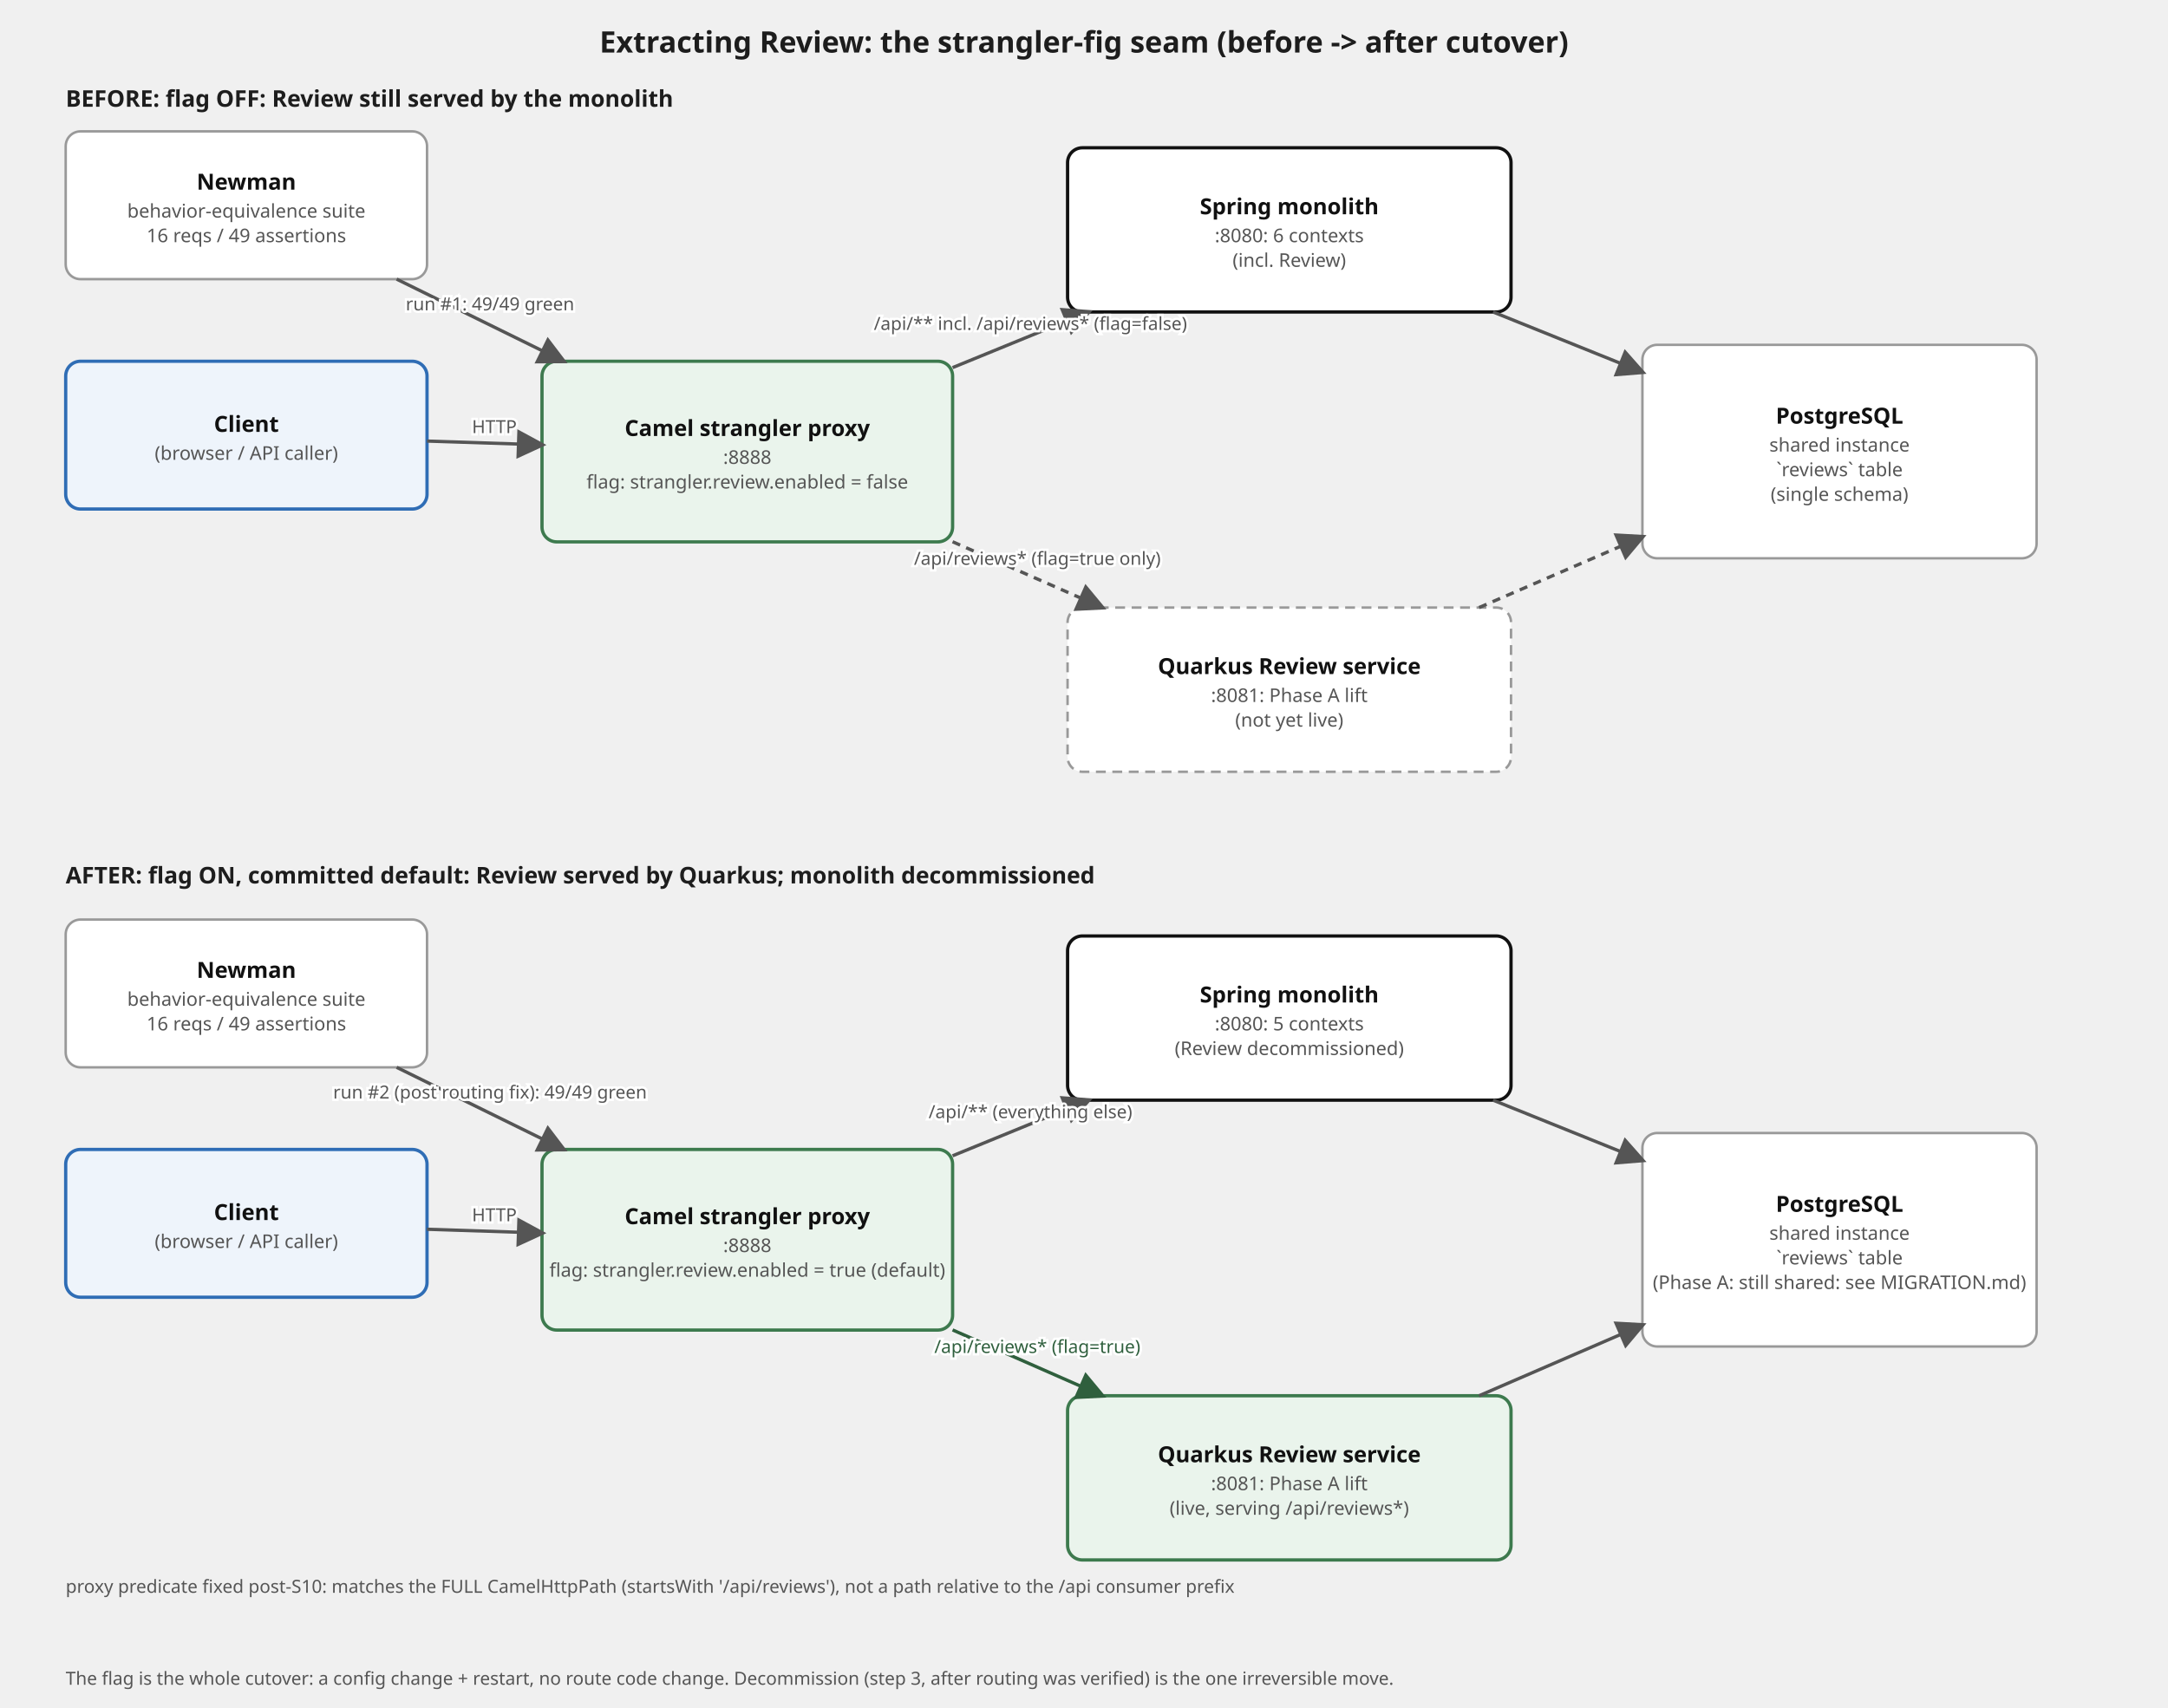
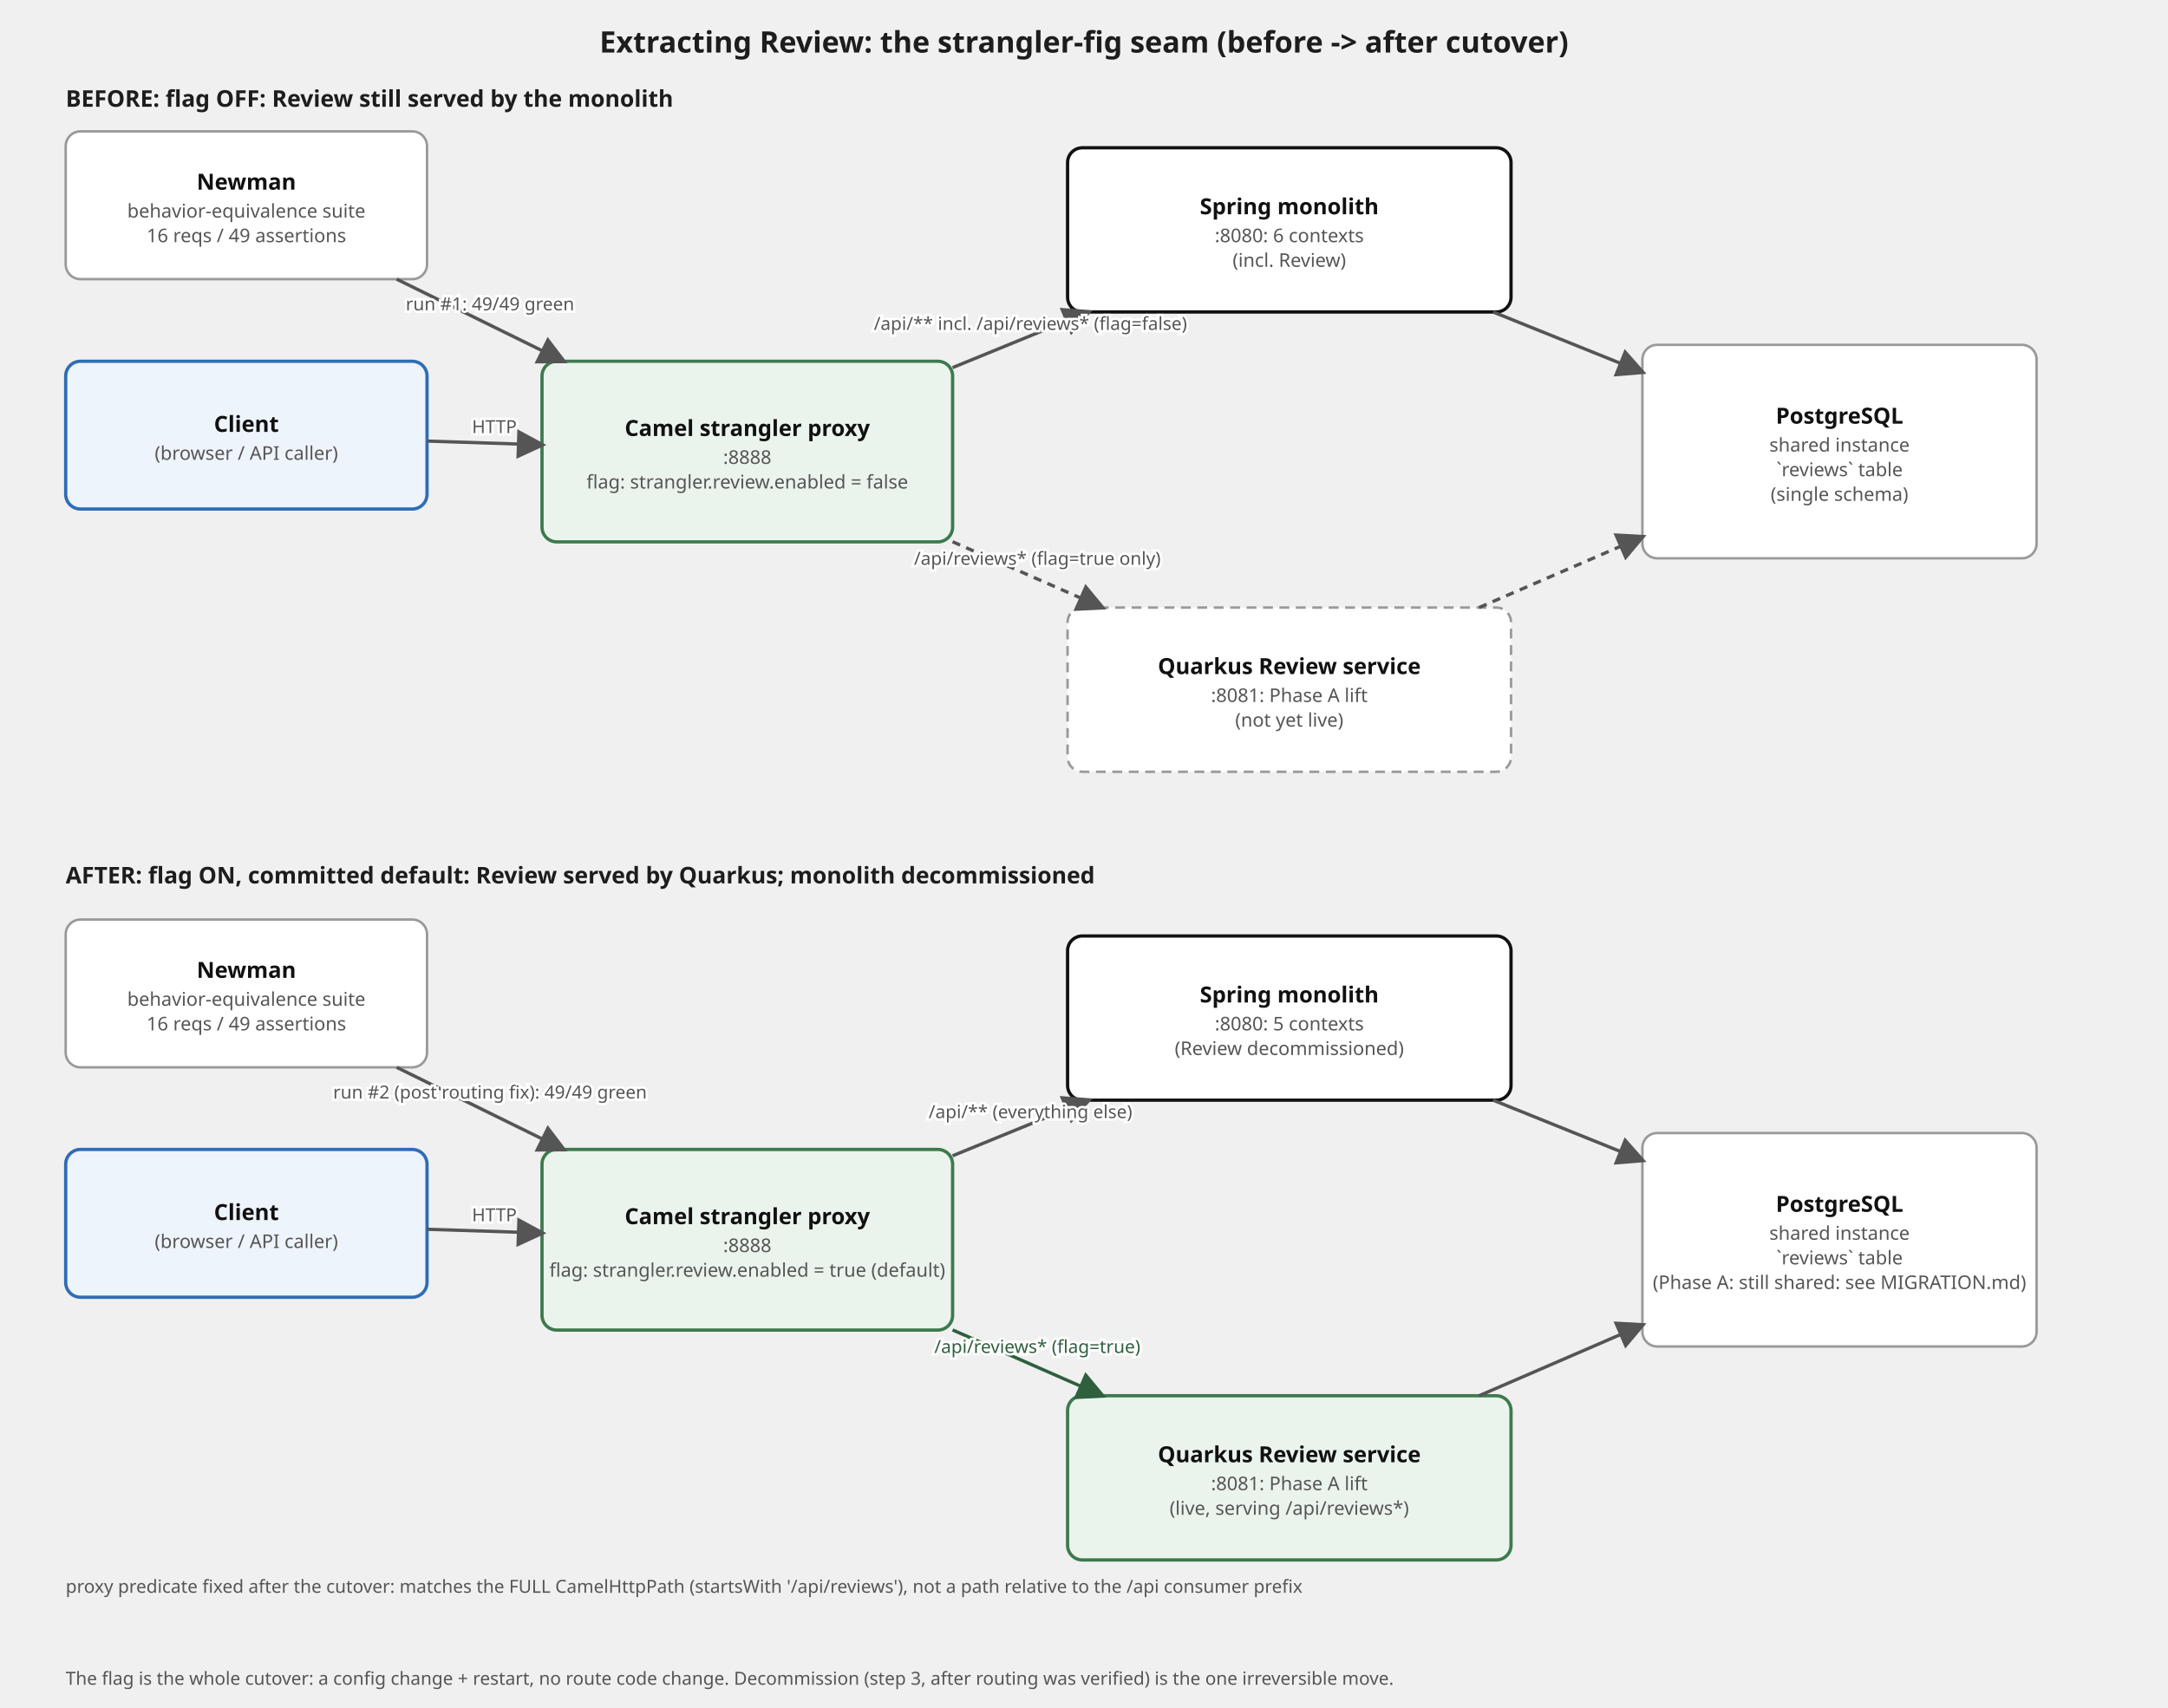
<svg xmlns="http://www.w3.org/2000/svg" viewBox="0 0 1320 1040" font-family="'Red Hat Text', system-ui, sans-serif" role="img">
  <defs>
    <marker id="a" viewBox="0 0 10 10" refX="8.5" refY="5" markerWidth="9" markerHeight="9" orient="auto-start-reverse">
      <path d="M0,0 L10,5 L0,10 z" fill="#555" />
    </marker>
    <marker id="am" viewBox="0 0 10 10" refX="8.5" refY="5" markerWidth="9" markerHeight="9" orient="auto-start-reverse">
      <path d="M0,0 L10,5 L0,10 z" fill="#2f5f3d" />
    </marker>
  </defs>
  <rect x="40" y="80" width="220" height="90" rx="9" fill="#ffffff" stroke="#999999" stroke-width="1.5" />
  <text x="150.0" y="115.5" font-size="13.5" font-weight="700" fill="#111111" text-anchor="middle">Newman</text>
  <text x="150.0" y="132.5" font-size="11.5" fill="#555555" text-anchor="middle">behavior-equivalence suite</text>
  <text x="150.0" y="147.5" font-size="11.5" fill="#555555" text-anchor="middle">16 reqs / 49 assertions</text>
  <rect x="40" y="220" width="220" height="90" rx="9" fill="#eef4fb" stroke="#2f6db5" stroke-width="2" />
  <text x="150.0" y="263.0" font-size="13.5" font-weight="700" fill="#111111" text-anchor="middle">Client</text>
  <text x="150.0" y="280.0" font-size="11.5" fill="#555555" text-anchor="middle">(browser / API caller)</text>
  <rect x="330" y="220" width="250" height="110" rx="9" fill="#eaf4ec" stroke="#3d7a4e" stroke-width="2" />
  <text x="455.0" y="265.5" font-size="13.5" font-weight="700" fill="#111111" text-anchor="middle">Camel strangler proxy</text>
  <text x="455.0" y="282.5" font-size="11.5" fill="#555555" text-anchor="middle">:8888</text>
  <text x="455.0" y="297.5" font-size="11.5" fill="#555555" text-anchor="middle">flag: strangler.review.enabled = false</text>
  <rect x="650" y="90" width="270" height="100" rx="9" fill="#ffffff" stroke="#111111" stroke-width="2" />
  <text x="785.0" y="130.5" font-size="13.5" font-weight="700" fill="#111111" text-anchor="middle">Spring monolith</text>
  <text x="785.0" y="147.5" font-size="11.5" fill="#555555" text-anchor="middle">:8080: 6 contexts</text>
  <text x="785.0" y="162.5" font-size="11.5" fill="#555555" text-anchor="middle">(incl. Review)</text>
  <rect x="650" y="370" width="270" height="100" rx="9" fill="#ffffff" stroke="#999999" stroke-width="1.5" stroke-dasharray="6 4" />
  <text x="785.0" y="410.5" font-size="13.5" font-weight="700" fill="#111111" text-anchor="middle">Quarkus Review service</text>
  <text x="785.0" y="427.5" font-size="11.5" fill="#555555" text-anchor="middle">:8081: Phase A lift</text>
  <text x="785.0" y="442.5" font-size="11.5" fill="#555555" text-anchor="middle">(not yet live)</text>
  <rect x="1000" y="210" width="240" height="130" rx="9" fill="#ffffff" stroke="#999999" stroke-width="1.5" />
  <text x="1120.0" y="258.0" font-size="13.5" font-weight="700" fill="#111111" text-anchor="middle">PostgreSQL</text>
  <text x="1120.0" y="275.0" font-size="11.5" fill="#555555" text-anchor="middle">shared instance</text>
  <text x="1120.0" y="290.0" font-size="11.5" fill="#555555" text-anchor="middle">`reviews` table</text>
  <text x="1120.0" y="305.0" font-size="11.5" fill="#555555" text-anchor="middle">(single schema)</text>
  <rect x="40" y="560" width="220" height="90" rx="9" fill="#ffffff" stroke="#999999" stroke-width="1.5" />
  <text x="150.0" y="595.5" font-size="13.5" font-weight="700" fill="#111111" text-anchor="middle">Newman</text>
  <text x="150.0" y="612.5" font-size="11.5" fill="#555555" text-anchor="middle">behavior-equivalence suite</text>
  <text x="150.0" y="627.5" font-size="11.5" fill="#555555" text-anchor="middle">16 reqs / 49 assertions</text>
  <rect x="40" y="700" width="220" height="90" rx="9" fill="#eef4fb" stroke="#2f6db5" stroke-width="2" />
  <text x="150.0" y="743.0" font-size="13.5" font-weight="700" fill="#111111" text-anchor="middle">Client</text>
  <text x="150.0" y="760.0" font-size="11.5" fill="#555555" text-anchor="middle">(browser / API caller)</text>
  <rect x="330" y="700" width="250" height="110" rx="9" fill="#eaf4ec" stroke="#3d7a4e" stroke-width="2" />
  <text x="455.0" y="745.5" font-size="13.5" font-weight="700" fill="#111111" text-anchor="middle">Camel strangler proxy</text>
  <text x="455.0" y="762.5" font-size="11.5" fill="#555555" text-anchor="middle">:8888</text>
  <text x="455.0" y="777.5" font-size="11.5" fill="#555555" text-anchor="middle">flag: strangler.review.enabled = true (default)</text>
  <rect x="650" y="570" width="270" height="100" rx="9" fill="#ffffff" stroke="#111111" stroke-width="2" />
  <text x="785.0" y="610.5" font-size="13.5" font-weight="700" fill="#111111" text-anchor="middle">Spring monolith</text>
  <text x="785.0" y="627.5" font-size="11.5" fill="#555555" text-anchor="middle">:8080: 5 contexts</text>
  <text x="785.0" y="642.5" font-size="11.5" fill="#555555" text-anchor="middle">(Review decommissioned)</text>
  <rect x="650" y="850" width="270" height="100" rx="9" fill="#eaf4ec" stroke="#3d7a4e" stroke-width="2" />
  <text x="785.0" y="890.5" font-size="13.5" font-weight="700" fill="#111111" text-anchor="middle">Quarkus Review service</text>
  <text x="785.0" y="907.5" font-size="11.5" fill="#555555" text-anchor="middle">:8081: Phase A lift</text>
  <text x="785.0" y="922.5" font-size="11.5" fill="#555555" text-anchor="middle">(live, serving /api/reviews*)</text>
  <rect x="1000" y="690" width="240" height="130" rx="9" fill="#ffffff" stroke="#999999" stroke-width="1.5" />
  <text x="1120.0" y="738.0" font-size="13.5" font-weight="700" fill="#111111" text-anchor="middle">PostgreSQL</text>
  <text x="1120.0" y="755.0" font-size="11.5" fill="#555555" text-anchor="middle">shared instance</text>
  <text x="1120.0" y="770.0" font-size="11.5" fill="#555555" text-anchor="middle">`reviews` table</text>
  <text x="1120.0" y="785.0" font-size="11.5" fill="#555555" text-anchor="middle">(Phase A: still shared: see MIGRATION.md)</text>
  <path d="M241.5,170.0 L343.167,220.0" fill="none" stroke="#555" stroke-width="2" marker-end="url(#a)" />
  <text x="298.333" y="189.0" font-size="11" fill="#ffffff" stroke="#ffffff" stroke-width="3" paint-order="stroke" text-anchor="middle">run #1: 49/49 green</text>
  <text x="298.333" y="189.0" font-size="11" fill="#555" text-anchor="middle">run #1: 49/49 green</text>
  <path d="M260.0,268.607 L330.0,270.902" fill="none" stroke="#555" stroke-width="2" marker-end="url(#a)" />
  <text x="301.0" y="263.754" font-size="11" fill="#ffffff" stroke="#ffffff" stroke-width="3" paint-order="stroke" text-anchor="middle">HTTP</text>
  <text x="301.0" y="263.754" font-size="11" fill="#555" text-anchor="middle">HTTP</text>
  <path d="M580.0,223.864 L662.778,190.0" fill="none" stroke="#555" stroke-width="2" marker-end="url(#a)" />
  <text x="627.389" y="200.932" font-size="11" fill="#ffffff" stroke="#ffffff" stroke-width="3" paint-order="stroke" text-anchor="middle">/api/** incl. /api/reviews* (flag=false)</text>
  <text x="627.389" y="200.932" font-size="11" fill="#555" text-anchor="middle">/api/** incl. /api/reviews* (flag=false)</text>
  <path d="M580.0,329.924 L671.207,370.0" fill="none" stroke="#555" stroke-width="2" stroke-dasharray="5 4" marker-end="url(#a)" />
  <text x="631.603" y="343.962" font-size="11" fill="#ffffff" stroke="#ffffff" stroke-width="3" paint-order="stroke" text-anchor="middle">/api/reviews* (flag=true only)</text>
  <text x="631.603" y="343.962" font-size="11" fill="#555" text-anchor="middle">/api/reviews* (flag=true only)</text>
  <path d="M909.074,190.0 L1000.0,226.642" fill="none" stroke="#555" stroke-width="2" marker-end="url(#a)" />
  <path d="M900.517,370.0 L1000.0,326.94" fill="none" stroke="#555" stroke-width="2" stroke-dasharray="5 4" marker-end="url(#a)" />
  <path d="M241.5,650.0 L343.167,700.0" fill="none" stroke="#555" stroke-width="2" marker-end="url(#a)" />
  <text x="298.333" y="669.0" font-size="11" fill="#ffffff" stroke="#ffffff" stroke-width="3" paint-order="stroke" text-anchor="middle">run #2 (post routing fix): 49/49 green</text>
  <text x="298.333" y="669.0" font-size="11" fill="#555" text-anchor="middle">run #2 (post routing fix): 49/49 green</text>
  <path d="M260.0,748.607 L330.0,750.902" fill="none" stroke="#555" stroke-width="2" marker-end="url(#a)" />
  <text x="301.0" y="743.754" font-size="11" fill="#ffffff" stroke="#ffffff" stroke-width="3" paint-order="stroke" text-anchor="middle">HTTP</text>
  <text x="301.0" y="743.754" font-size="11" fill="#555" text-anchor="middle">HTTP</text>
  <path d="M580.0,703.864 L662.778,670.0" fill="none" stroke="#555" stroke-width="2" marker-end="url(#a)" />
  <text x="627.389" y="680.932" font-size="11" fill="#ffffff" stroke="#ffffff" stroke-width="3" paint-order="stroke" text-anchor="middle">/api/** (everything else)</text>
  <text x="627.389" y="680.932" font-size="11" fill="#555" text-anchor="middle">/api/** (everything else)</text>
  <path d="M580.0,809.924 L671.207,850.0" fill="none" stroke="#2f5f3d" stroke-width="2" marker-end="url(#am)" />
  <text x="631.603" y="823.962" font-size="11" fill="#ffffff" stroke="#ffffff" stroke-width="3" paint-order="stroke" text-anchor="middle">/api/reviews* (flag=true)</text>
  <text x="631.603" y="823.962" font-size="11" fill="#2f5f3d" text-anchor="middle">/api/reviews* (flag=true)</text>
  <path d="M909.074,670.0 L1000.0,706.642" fill="none" stroke="#555" stroke-width="2" marker-end="url(#a)" />
  <path d="M900.517,850.0 L1000.0,806.94" fill="none" stroke="#555" stroke-width="2" marker-end="url(#a)" />
  <text x="660.0" y="32" font-size="18" fill="#1d1d1d" text-anchor="middle" font-weight="700">Extracting Review: the strangler-fig seam (before -&gt; after cutover)</text>
  <text x="40" y="65" font-size="14" fill="#1d1d1d" text-anchor="start" font-weight="700">BEFORE: flag OFF: Review still served by the monolith</text>
  <text x="40" y="538" font-size="14" fill="#1d1d1d" text-anchor="start" font-weight="700">AFTER: flag ON, committed default: Review served by Quarkus; monolith decommissioned</text>
-   <text x="40" y="970" font-size="11" fill="#555555" text-anchor="start">proxy predicate fixed post-S10: matches the FULL CamelHttpPath (startsWith '/api/reviews'), not a path relative to the /api consumer prefix</text>
+   <text x="40" y="970" font-size="11" fill="#555555" text-anchor="start">proxy predicate fixed after the cutover: matches the FULL CamelHttpPath (startsWith '/api/reviews'), not a path relative to the /api consumer prefix</text>
  <text x="40" y="1026" font-size="11" fill="#555555" text-anchor="start">The flag is the whole cutover: a config change + restart, no route code change. Decommission (step 3, after routing was verified) is the one irreversible move.</text>
</svg>
